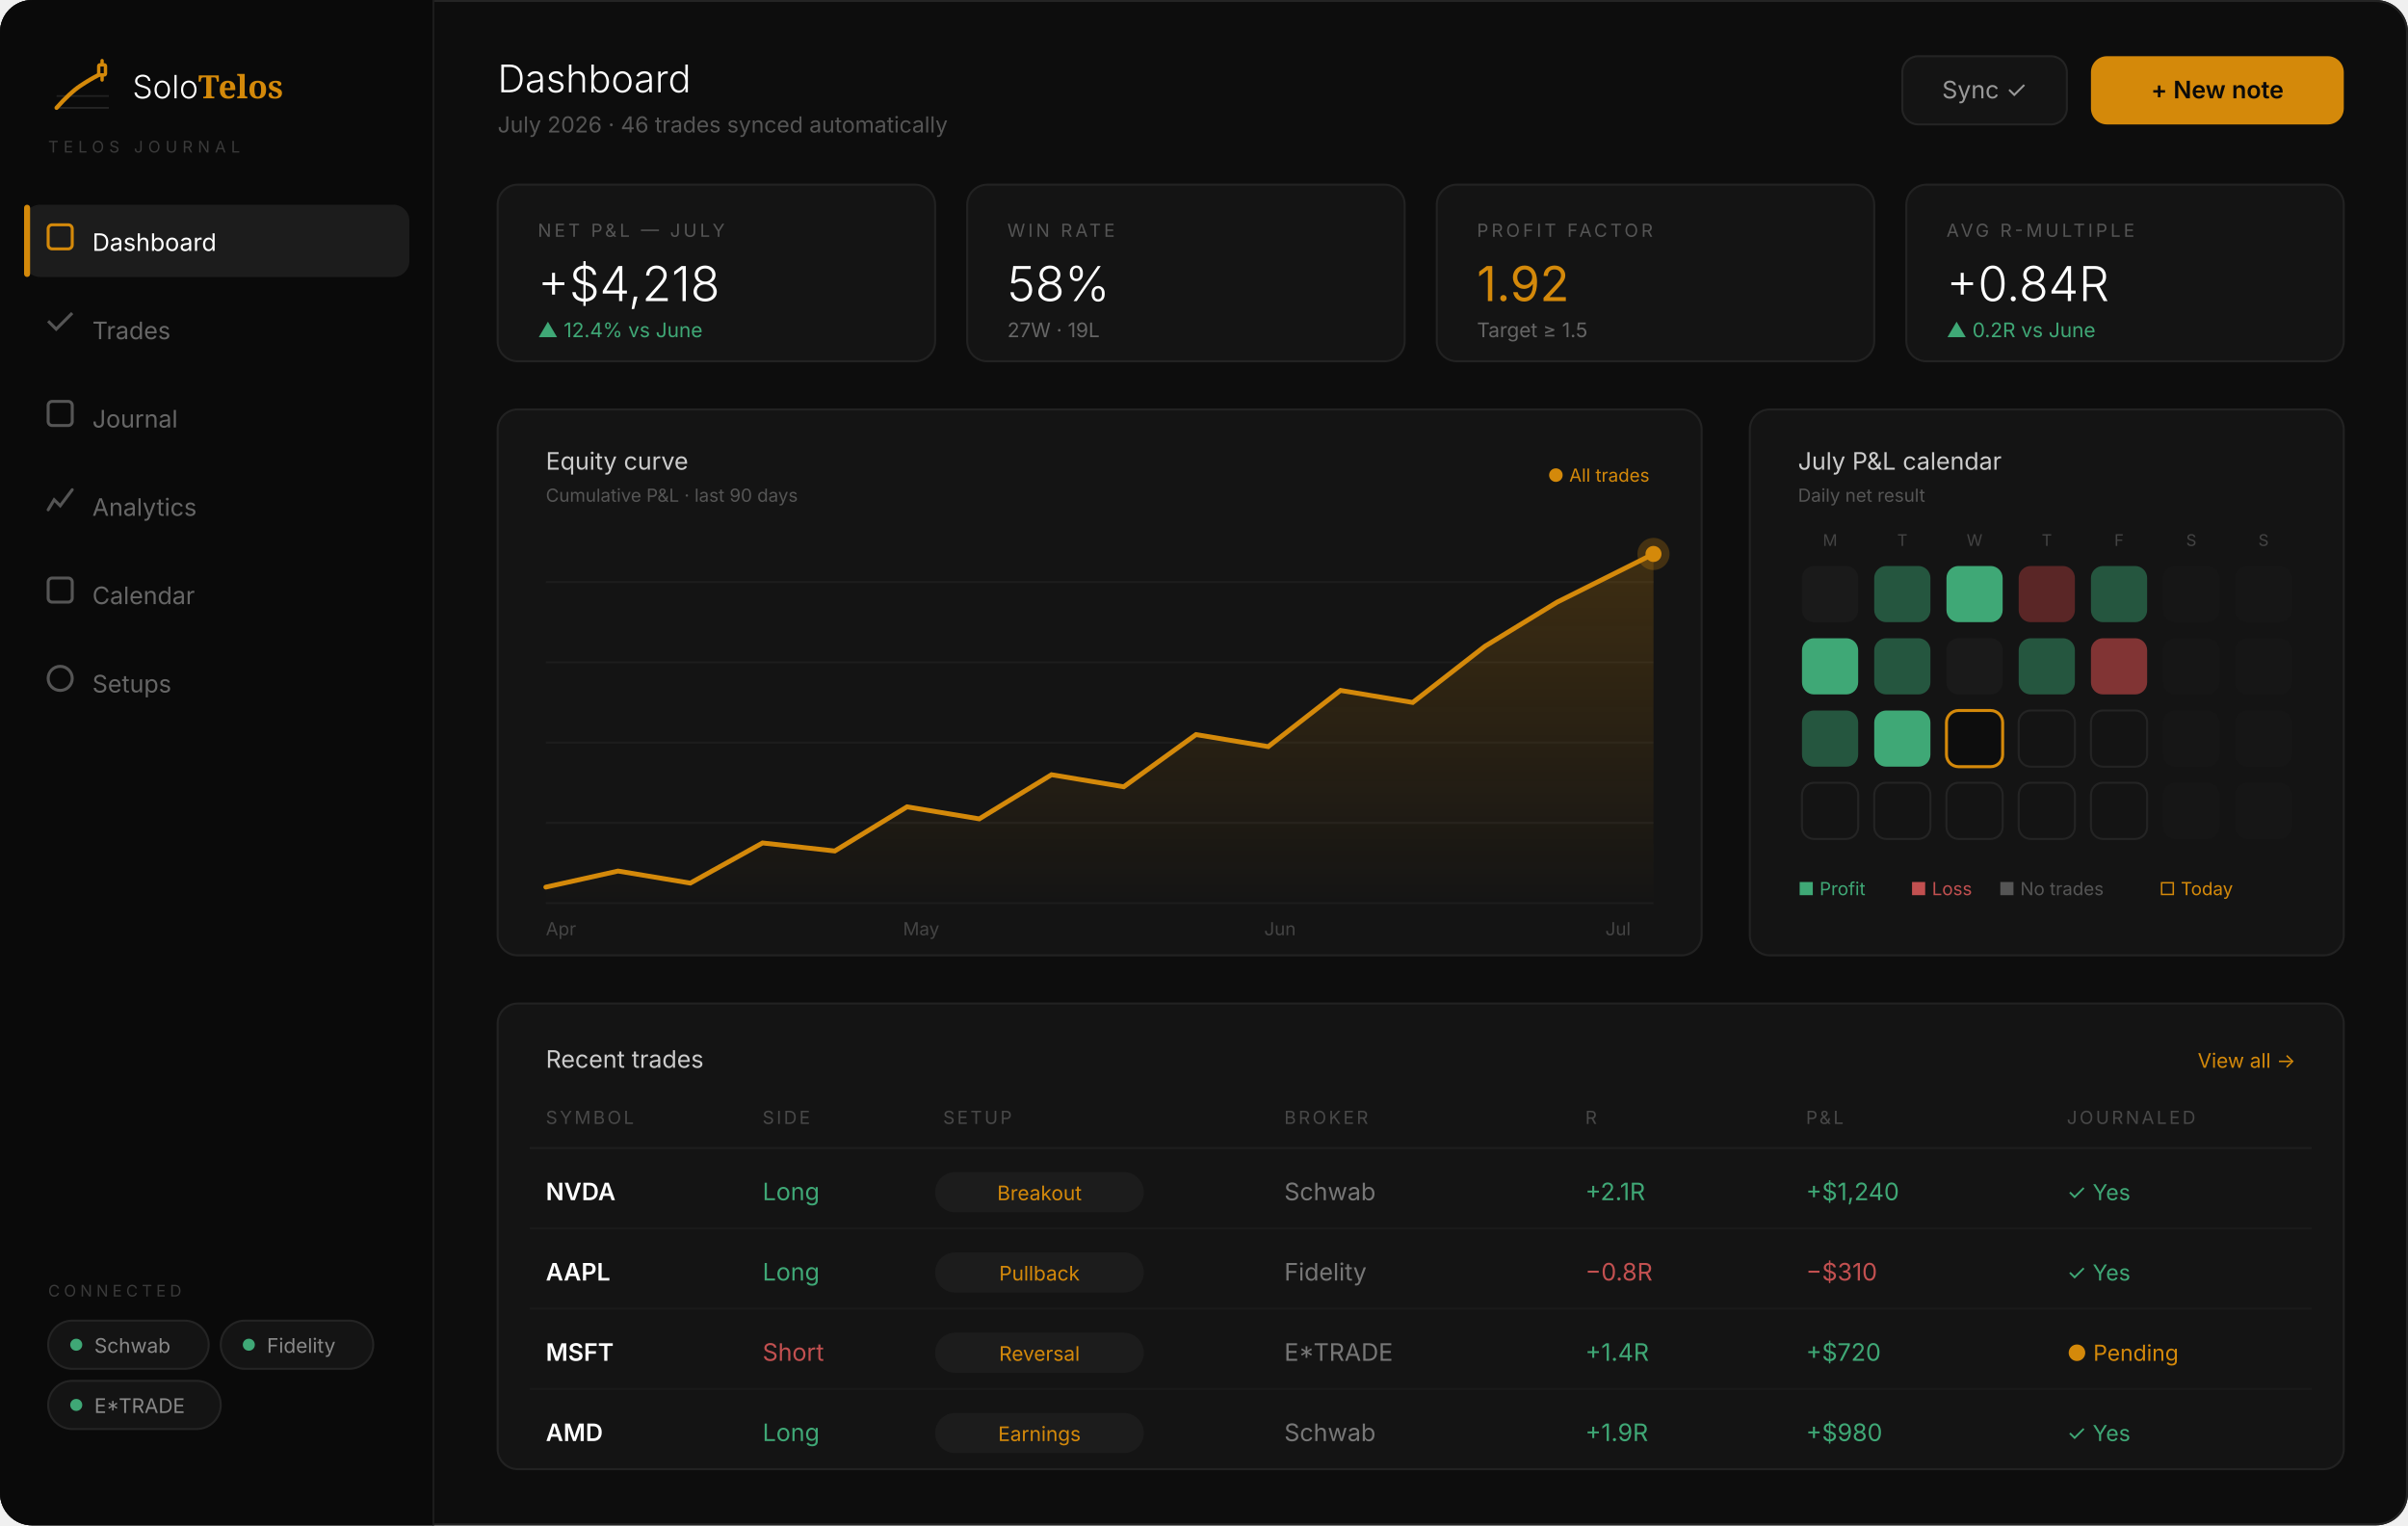
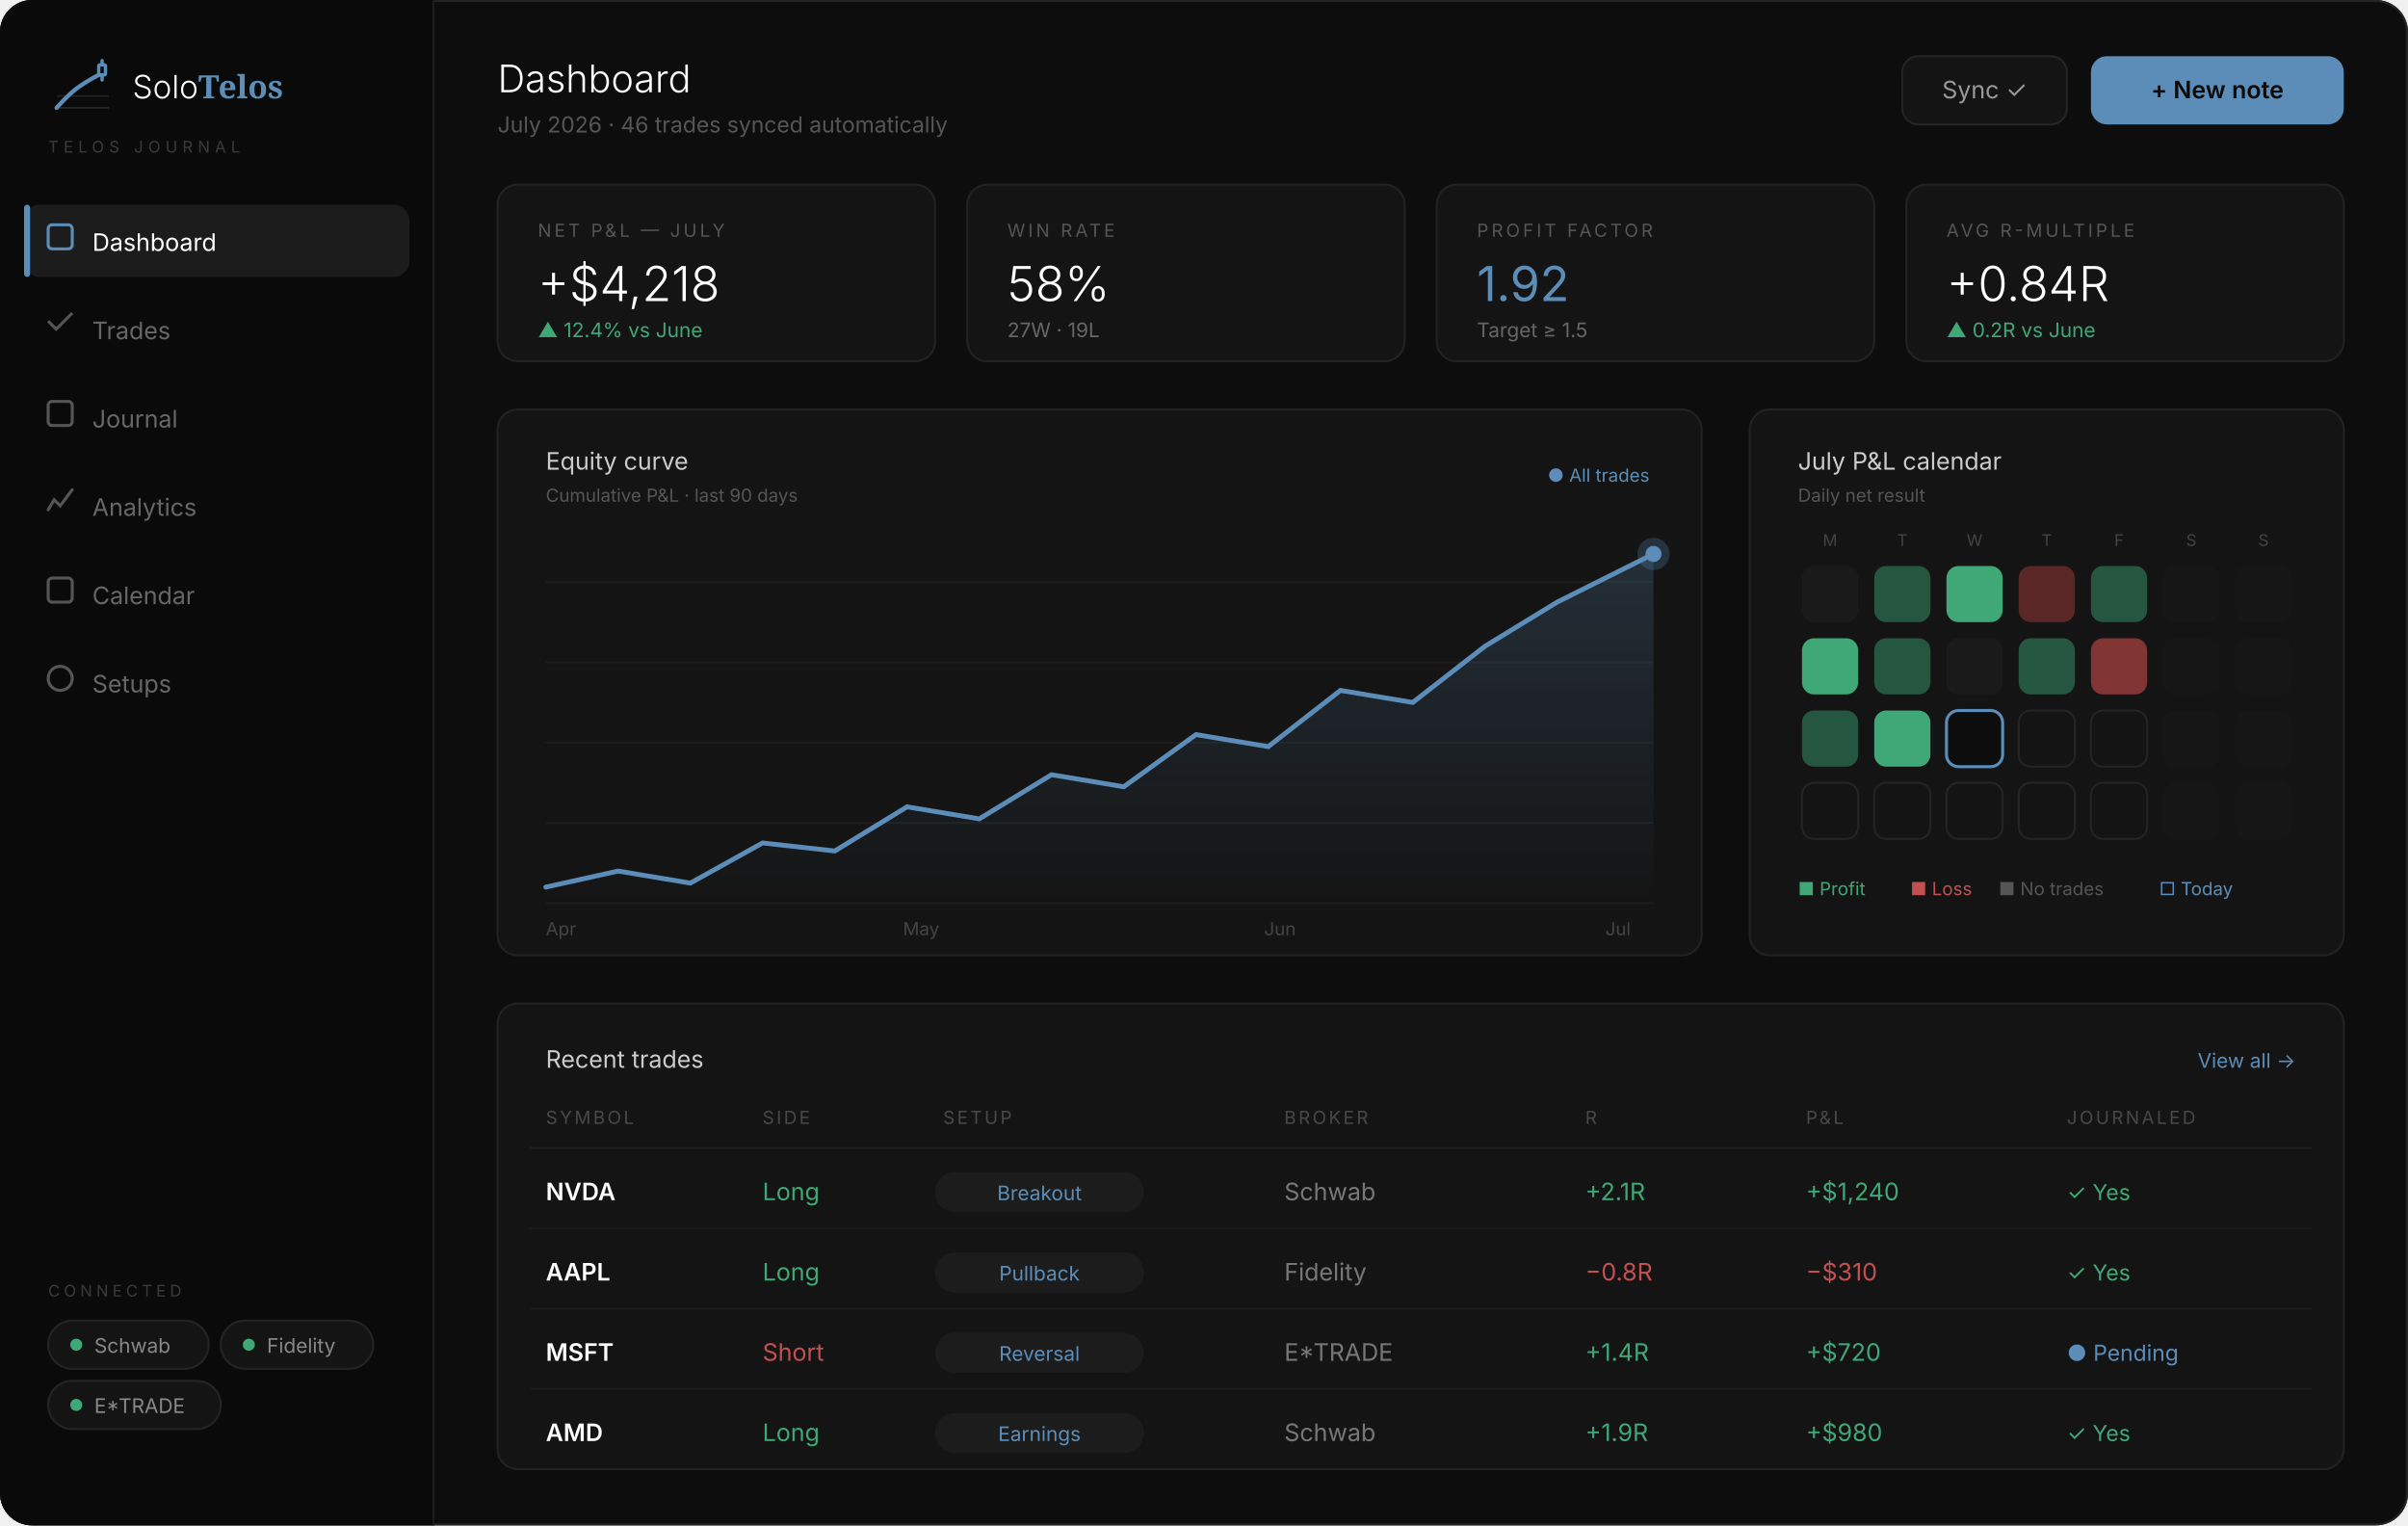
<svg xmlns="http://www.w3.org/2000/svg" width="1200" height="760" viewBox="0 0 1200 760" fill="none" font-family="Montserrat, -apple-system, 'Segoe UI', sans-serif">
  <defs>
    <linearGradient id="curveFill" x1="0" y1="0" x2="0" y2="1">
-       <stop offset="0%" stop-color="#D4890A" stop-opacity="0.22" />
-       <stop offset="100%" stop-color="#D4890A" stop-opacity="0" />
+       <stop offset="0%" stop-color="#5B8DB8" stop-opacity="0.22" />
+       <stop offset="100%" stop-color="#5B8DB8" stop-opacity="0" />
    </linearGradient>
    <clipPath id="frame">
      <rect width="1200" height="760" rx="16" />
    </clipPath>
  </defs>
  <g clip-path="url(#frame)">
    <rect width="1200" height="760" fill="#0D0D0D" />
    <rect x="0.5" y="0.5" width="1199" height="759" rx="15.5" stroke="#242424" />
    <rect width="216" height="760" fill="#0A0A0A" />
    <line x1="216" y1="0" x2="216" y2="760" stroke="#1c1c1c" />
    <g transform="translate(24,26)">
      <g transform="scale(0.42)">
        <line x1="10" y1="66" x2="72" y2="66" stroke="#272727" stroke-width="2" />
        <line x1="10" y1="52" x2="72" y2="52" stroke="#222" stroke-width="2" />
-         <path d="M10 66 Q26 48 38 40 Q50 32 60 27" stroke="#D4890A" stroke-width="5" stroke-linecap="round" fill="none" />
-         <line x1="64" y1="10" x2="64" y2="15" stroke="#D4890A" stroke-width="4" stroke-linecap="round" />
-         <rect x="60" y="15" width="8" height="12" rx="1.5" fill="none" stroke="#D4890A" stroke-width="4" />
-         <line x1="64" y1="27" x2="64" y2="33" stroke="#D4890A" stroke-width="4" stroke-linecap="round" />
+         <path d="M10 66 Q26 48 38 40 Q50 32 60 27" stroke="#5B8DB8" stroke-width="5" stroke-linecap="round" fill="none" />
+         <line x1="64" y1="10" x2="64" y2="15" stroke="#5B8DB8" stroke-width="4" stroke-linecap="round" />
+         <rect x="60" y="15" width="8" height="12" rx="1.5" fill="none" stroke="#5B8DB8" stroke-width="4" />
+         <line x1="64" y1="27" x2="64" y2="33" stroke="#5B8DB8" stroke-width="4" stroke-linecap="round" />
      </g>
-       <text x="42" y="23" font-size="16" fill="#ffffff" font-weight="300">Solo<tspan fill="#D4890A" font-weight="700" font-family="Philosopher, Georgia, serif">Telos</tspan>
+       <text x="42" y="23" font-size="16" fill="#ffffff" font-weight="300">Solo<tspan fill="#5B8DB8" font-weight="700" font-family="Philosopher, Georgia, serif">Telos</tspan>
      </text>
    </g>
    <text x="24" y="76" font-size="8" letter-spacing="2.5" fill="#3a3a3a">TELOS JOURNAL</text>
    <g font-size="12" fill="#666">
      <rect x="12" y="102" width="192" height="36" rx="8" fill="#1C1C1C" />
-       <rect x="12" y="102" width="3" height="36" rx="1.5" fill="#D4890A" />
+       <rect x="12" y="102" width="3" height="36" rx="1.5" fill="#5B8DB8" />
      <text x="46" y="125" fill="#ffffff">Dashboard</text>
      <text x="46" y="169">Trades</text>
      <text x="46" y="213">Journal</text>
      <text x="46" y="257">Analytics</text>
      <text x="46" y="301">Calendar</text>
      <text x="46" y="345">Setups</text>
      <g stroke="#555" stroke-width="1.5" fill="none">
-         <rect x="24" y="112" width="12" height="12" rx="2" stroke="#D4890A" />
+         <rect x="24" y="112" width="12" height="12" rx="2" stroke="#5B8DB8" />
        <path d="M24 158 l4 4 8-8" transform="translate(0,2)" />
        <rect x="24" y="200" width="12" height="12" rx="2" />
        <path d="M24 254 l3-5 3 3 6-8" stroke-linecap="round" />
        <rect x="24" y="288" width="12" height="12" rx="2" />
        <circle cx="30" cy="338" r="6" />
      </g>
    </g>
    <text x="24" y="646" font-size="8" letter-spacing="2" fill="#3a3a3a">CONNECTED</text>
    <g font-size="10" fill="#888">
      <rect x="24" y="658" width="80" height="24" rx="12" fill="#141414" stroke="#242424" />
      <circle cx="38" cy="670" r="3" fill="#3fa876" />
      <text x="47" y="674">Schwab</text>
      <rect x="110" y="658" width="76" height="24" rx="12" fill="#141414" stroke="#242424" />
      <circle cx="124" cy="670" r="3" fill="#3fa876" />
      <text x="133" y="674">Fidelity</text>
      <rect x="24" y="688" width="86" height="24" rx="12" fill="#141414" stroke="#242424" />
      <circle cx="38" cy="700" r="3" fill="#3fa876" />
      <text x="47" y="704">E*TRADE</text>
    </g>
    <text x="248" y="46" font-size="19" fill="#ffffff" font-weight="300">Dashboard</text>
    <text x="248" y="66" font-size="11" fill="#555">July 2026 · 46 trades synced automatically</text>
-     <rect x="1042" y="28" width="126" height="34" rx="8" fill="#D4890A" />
+     <rect x="1042" y="28" width="126" height="34" rx="8" fill="#5B8DB8" />
    <text x="1105" y="49" font-size="12" fill="#0A0A0A" font-weight="600" text-anchor="middle">+ New note</text>
    <rect x="948" y="28" width="82" height="34" rx="8" fill="#141414" stroke="#242424" />
    <text x="989" y="49" font-size="12" fill="#999" text-anchor="middle">Sync ✓</text>
    <g>
      <rect x="248" y="92" width="218" height="88" rx="10" fill="#141414" stroke="#222" />
      <text x="268" y="118" font-size="9" letter-spacing="1.5" fill="#555">NET P&amp;L — JULY</text>
      <text x="268" y="150" font-size="24" fill="#ffffff" font-weight="300">+$4,218</text>
      <text x="268" y="168" font-size="10" fill="#3fa876">▲ 12.4% vs June</text>
      <rect x="482" y="92" width="218" height="88" rx="10" fill="#141414" stroke="#222" />
      <text x="502" y="118" font-size="9" letter-spacing="1.5" fill="#555">WIN RATE</text>
      <text x="502" y="150" font-size="24" fill="#ffffff" font-weight="300">58%</text>
      <text x="502" y="168" font-size="10" fill="#666">27W · 19L</text>
      <rect x="716" y="92" width="218" height="88" rx="10" fill="#141414" stroke="#222" />
      <text x="736" y="118" font-size="9" letter-spacing="1.5" fill="#555">PROFIT FACTOR</text>
-       <text x="736" y="150" font-size="24" fill="#D4890A" font-weight="400">1.92</text>
+       <text x="736" y="150" font-size="24" fill="#5B8DB8" font-weight="400">1.92</text>
      <text x="736" y="168" font-size="10" fill="#666">Target ≥ 1.5</text>
      <rect x="950" y="92" width="218" height="88" rx="10" fill="#141414" stroke="#222" />
      <text x="970" y="118" font-size="9" letter-spacing="1.5" fill="#555">AVG R-MULTIPLE</text>
      <text x="970" y="150" font-size="24" fill="#ffffff" font-weight="300">+0.84R</text>
      <text x="970" y="168" font-size="10" fill="#3fa876">▲ 0.2R vs June</text>
    </g>
    <rect x="248" y="204" width="600" height="272" rx="10" fill="#141414" stroke="#222" />
    <text x="272" y="234" font-size="12" fill="#ccc">Equity curve</text>
    <text x="272" y="250" font-size="9" fill="#555">Cumulative P&amp;L · last 90 days</text>
    <g font-size="9" fill="#444" text-anchor="end">
-       <text x="822" y="240" fill="#D4890A">● All trades</text>
+       <text x="822" y="240" fill="#5B8DB8">● All trades</text>
    </g>
    <g stroke="#1d1d1d">
      <line x1="272" y1="290" x2="824" y2="290" />
      <line x1="272" y1="330" x2="824" y2="330" />
      <line x1="272" y1="370" x2="824" y2="370" />
      <line x1="272" y1="410" x2="824" y2="410" />
      <line x1="272" y1="450" x2="824" y2="450" />
    </g>
    <path d="M272 442 L308 434 L344 440 L380 420 L416 424 L452 402 L488 408 L524 386 L560 392 L596 366 L632 372 L668 344 L704 350 L740 322 L776 300 L812 282 L824 276 L824 450 L272 450 Z" fill="url(#curveFill)" />
-     <path d="M272 442 L308 434 L344 440 L380 420 L416 424 L452 402 L488 408 L524 386 L560 392 L596 366 L632 372 L668 344 L704 350 L740 322 L776 300 L812 282 L824 276" stroke="#D4890A" stroke-width="2.4" stroke-linecap="round" fill="none" />
-     <circle cx="824" cy="276" r="4" fill="#D4890A" />
-     <circle cx="824" cy="276" r="8" fill="#D4890A" opacity="0.25" />
+     <path d="M272 442 L308 434 L344 440 L380 420 L416 424 L452 402 L488 408 L524 386 L560 392 L596 366 L632 372 L668 344 L704 350 L740 322 L776 300 L812 282 L824 276" stroke="#5B8DB8" stroke-width="2.4" stroke-linecap="round" fill="none" />
+     <circle cx="824" cy="276" r="4" fill="#5B8DB8" />
+     <circle cx="824" cy="276" r="8" fill="#5B8DB8" opacity="0.25" />
    <g font-size="9" fill="#444">
      <text x="272" y="466">Apr</text>
      <text x="450" y="466">May</text>
      <text x="630" y="466">Jun</text>
      <text x="800" y="466">Jul</text>
    </g>
    <rect x="872" y="204" width="296" height="272" rx="10" fill="#141414" stroke="#222" />
    <text x="896" y="234" font-size="12" fill="#ccc">July P&amp;L calendar</text>
    <text x="896" y="250" font-size="9" fill="#555">Daily net result</text>
    <g font-size="8" fill="#444" text-anchor="middle">
      <text x="912" y="272">M</text>
      <text x="948" y="272">T</text>
      <text x="984" y="272">W</text>
      <text x="1020" y="272">T</text>
      <text x="1056" y="272">F</text>
      <text x="1092" y="272">S</text>
      <text x="1128" y="272">S</text>
    </g>
    <g>
      <rect x="898" y="282" width="28" height="28" rx="6" fill="#1a1a1a" />
      <rect x="934" y="282" width="28" height="28" rx="6" fill="#25563f" />
      <rect x="970" y="282" width="28" height="28" rx="6" fill="#3fa876" />
      <rect x="1006" y="282" width="28" height="28" rx="6" fill="#5a2626" />
      <rect x="1042" y="282" width="28" height="28" rx="6" fill="#25563f" />
      <rect x="1078" y="282" width="28" height="28" rx="6" fill="#161616" />
      <rect x="1114" y="282" width="28" height="28" rx="6" fill="#161616" />
      <rect x="898" y="318" width="28" height="28" rx="6" fill="#3fa876" />
      <rect x="934" y="318" width="28" height="28" rx="6" fill="#25563f" />
      <rect x="970" y="318" width="28" height="28" rx="6" fill="#1a1a1a" />
      <rect x="1006" y="318" width="28" height="28" rx="6" fill="#25563f" />
      <rect x="1042" y="318" width="28" height="28" rx="6" fill="#813434" />
      <rect x="1078" y="318" width="28" height="28" rx="6" fill="#161616" />
      <rect x="1114" y="318" width="28" height="28" rx="6" fill="#161616" />
      <rect x="898" y="354" width="28" height="28" rx="6" fill="#25563f" />
      <rect x="934" y="354" width="28" height="28" rx="6" fill="#3fa876" />
-       <rect x="970" y="354" width="28" height="28" rx="6" fill="#0D0D0D" stroke="#D4890A" stroke-width="1.5" />
+       <rect x="970" y="354" width="28" height="28" rx="6" fill="#0D0D0D" stroke="#5B8DB8" stroke-width="1.5" />
      <rect x="1006" y="354" width="28" height="28" rx="6" fill="#141414" stroke="#242424" />
      <rect x="1042" y="354" width="28" height="28" rx="6" fill="#141414" stroke="#242424" />
      <rect x="1078" y="354" width="28" height="28" rx="6" fill="#161616" />
      <rect x="1114" y="354" width="28" height="28" rx="6" fill="#161616" />
      <rect x="898" y="390" width="28" height="28" rx="6" fill="#141414" stroke="#242424" />
      <rect x="934" y="390" width="28" height="28" rx="6" fill="#141414" stroke="#242424" />
      <rect x="970" y="390" width="28" height="28" rx="6" fill="#141414" stroke="#242424" />
      <rect x="1006" y="390" width="28" height="28" rx="6" fill="#141414" stroke="#242424" />
      <rect x="1042" y="390" width="28" height="28" rx="6" fill="#141414" stroke="#242424" />
      <rect x="1078" y="390" width="28" height="28" rx="6" fill="#161616" />
      <rect x="1114" y="390" width="28" height="28" rx="6" fill="#161616" />
    </g>
    <g font-size="9">
      <text x="896" y="446" fill="#3fa876">■ Profit</text>
      <text x="952" y="446" fill="#c25050">■ Loss</text>
      <text x="996" y="446" fill="#555">■ No trades</text>
-       <text x="1076" y="446" fill="#D4890A">□ Today</text>
+       <text x="1076" y="446" fill="#5B8DB8">□ Today</text>
    </g>
    <rect x="248" y="500" width="920" height="232" rx="10" fill="#141414" stroke="#222" />
    <text x="272" y="532" font-size="12" fill="#ccc">Recent trades</text>
-     <text x="1144" y="532" font-size="10" fill="#D4890A" text-anchor="end">View all →</text>
+     <text x="1144" y="532" font-size="10" fill="#5B8DB8" text-anchor="end">View all →</text>
    <g font-size="9" letter-spacing="1.2" fill="#484848">
      <text x="272" y="560">SYMBOL</text>
      <text x="380" y="560">SIDE</text>
      <text x="470" y="560">SETUP</text>
      <text x="640" y="560">BROKER</text>
      <text x="790" y="560">R</text>
      <text x="900" y="560">P&amp;L</text>
      <text x="1030" y="560">JOURNALED</text>
    </g>
    <line x1="264" y1="572" x2="1152" y2="572" stroke="#1e1e1e" />
    <g font-size="12">
      <text x="272" y="598" fill="#fff" font-weight="600">NVDA</text>
      <text x="380" y="598" fill="#3fa876">Long</text>
      <rect x="466" y="584" width="104" height="20" rx="10" fill="#1C1C1C" />
-       <text x="518" y="598" fill="#D4890A" font-size="10" text-anchor="middle">Breakout</text>
+       <text x="518" y="598" fill="#5B8DB8" font-size="10" text-anchor="middle">Breakout</text>
      <text x="640" y="598" fill="#777">Schwab</text>
      <text x="790" y="598" fill="#3fa876">+2.1R</text>
      <text x="900" y="598" fill="#3fa876">+$1,240</text>
      <text x="1030" y="598" fill="#3fa876" font-size="11">✓ Yes</text>
      <line x1="264" y1="612" x2="1152" y2="612" stroke="#1a1a1a" />
      <text x="272" y="638" fill="#fff" font-weight="600">AAPL</text>
      <text x="380" y="638" fill="#3fa876">Long</text>
      <rect x="466" y="624" width="104" height="20" rx="10" fill="#1C1C1C" />
-       <text x="518" y="638" fill="#D4890A" font-size="10" text-anchor="middle">Pullback</text>
+       <text x="518" y="638" fill="#5B8DB8" font-size="10" text-anchor="middle">Pullback</text>
      <text x="640" y="638" fill="#777">Fidelity</text>
      <text x="790" y="638" fill="#c25050">−0.8R</text>
      <text x="900" y="638" fill="#c25050">−$310</text>
      <text x="1030" y="638" fill="#3fa876" font-size="11">✓ Yes</text>
      <line x1="264" y1="652" x2="1152" y2="652" stroke="#1a1a1a" />
      <text x="272" y="678" fill="#fff" font-weight="600">MSFT</text>
      <text x="380" y="678" fill="#c25050">Short</text>
      <rect x="466" y="664" width="104" height="20" rx="10" fill="#1C1C1C" />
-       <text x="518" y="678" fill="#D4890A" font-size="10" text-anchor="middle">Reversal</text>
+       <text x="518" y="678" fill="#5B8DB8" font-size="10" text-anchor="middle">Reversal</text>
      <text x="640" y="678" fill="#777">E*TRADE</text>
      <text x="790" y="678" fill="#3fa876">+1.4R</text>
      <text x="900" y="678" fill="#3fa876">+$720</text>
-       <text x="1030" y="678" fill="#D4890A" font-size="11">● Pending</text>
+       <text x="1030" y="678" fill="#5B8DB8" font-size="11">● Pending</text>
      <line x1="264" y1="692" x2="1152" y2="692" stroke="#1a1a1a" />
      <text x="272" y="718" fill="#fff" font-weight="600">AMD</text>
      <text x="380" y="718" fill="#3fa876">Long</text>
      <rect x="466" y="704" width="104" height="20" rx="10" fill="#1C1C1C" />
-       <text x="518" y="718" fill="#D4890A" font-size="10" text-anchor="middle">Earnings</text>
+       <text x="518" y="718" fill="#5B8DB8" font-size="10" text-anchor="middle">Earnings</text>
      <text x="640" y="718" fill="#777">Schwab</text>
      <text x="790" y="718" fill="#3fa876">+1.9R</text>
      <text x="900" y="718" fill="#3fa876">+$980</text>
      <text x="1030" y="718" fill="#3fa876" font-size="11">✓ Yes</text>
    </g>
  </g>
</svg>
